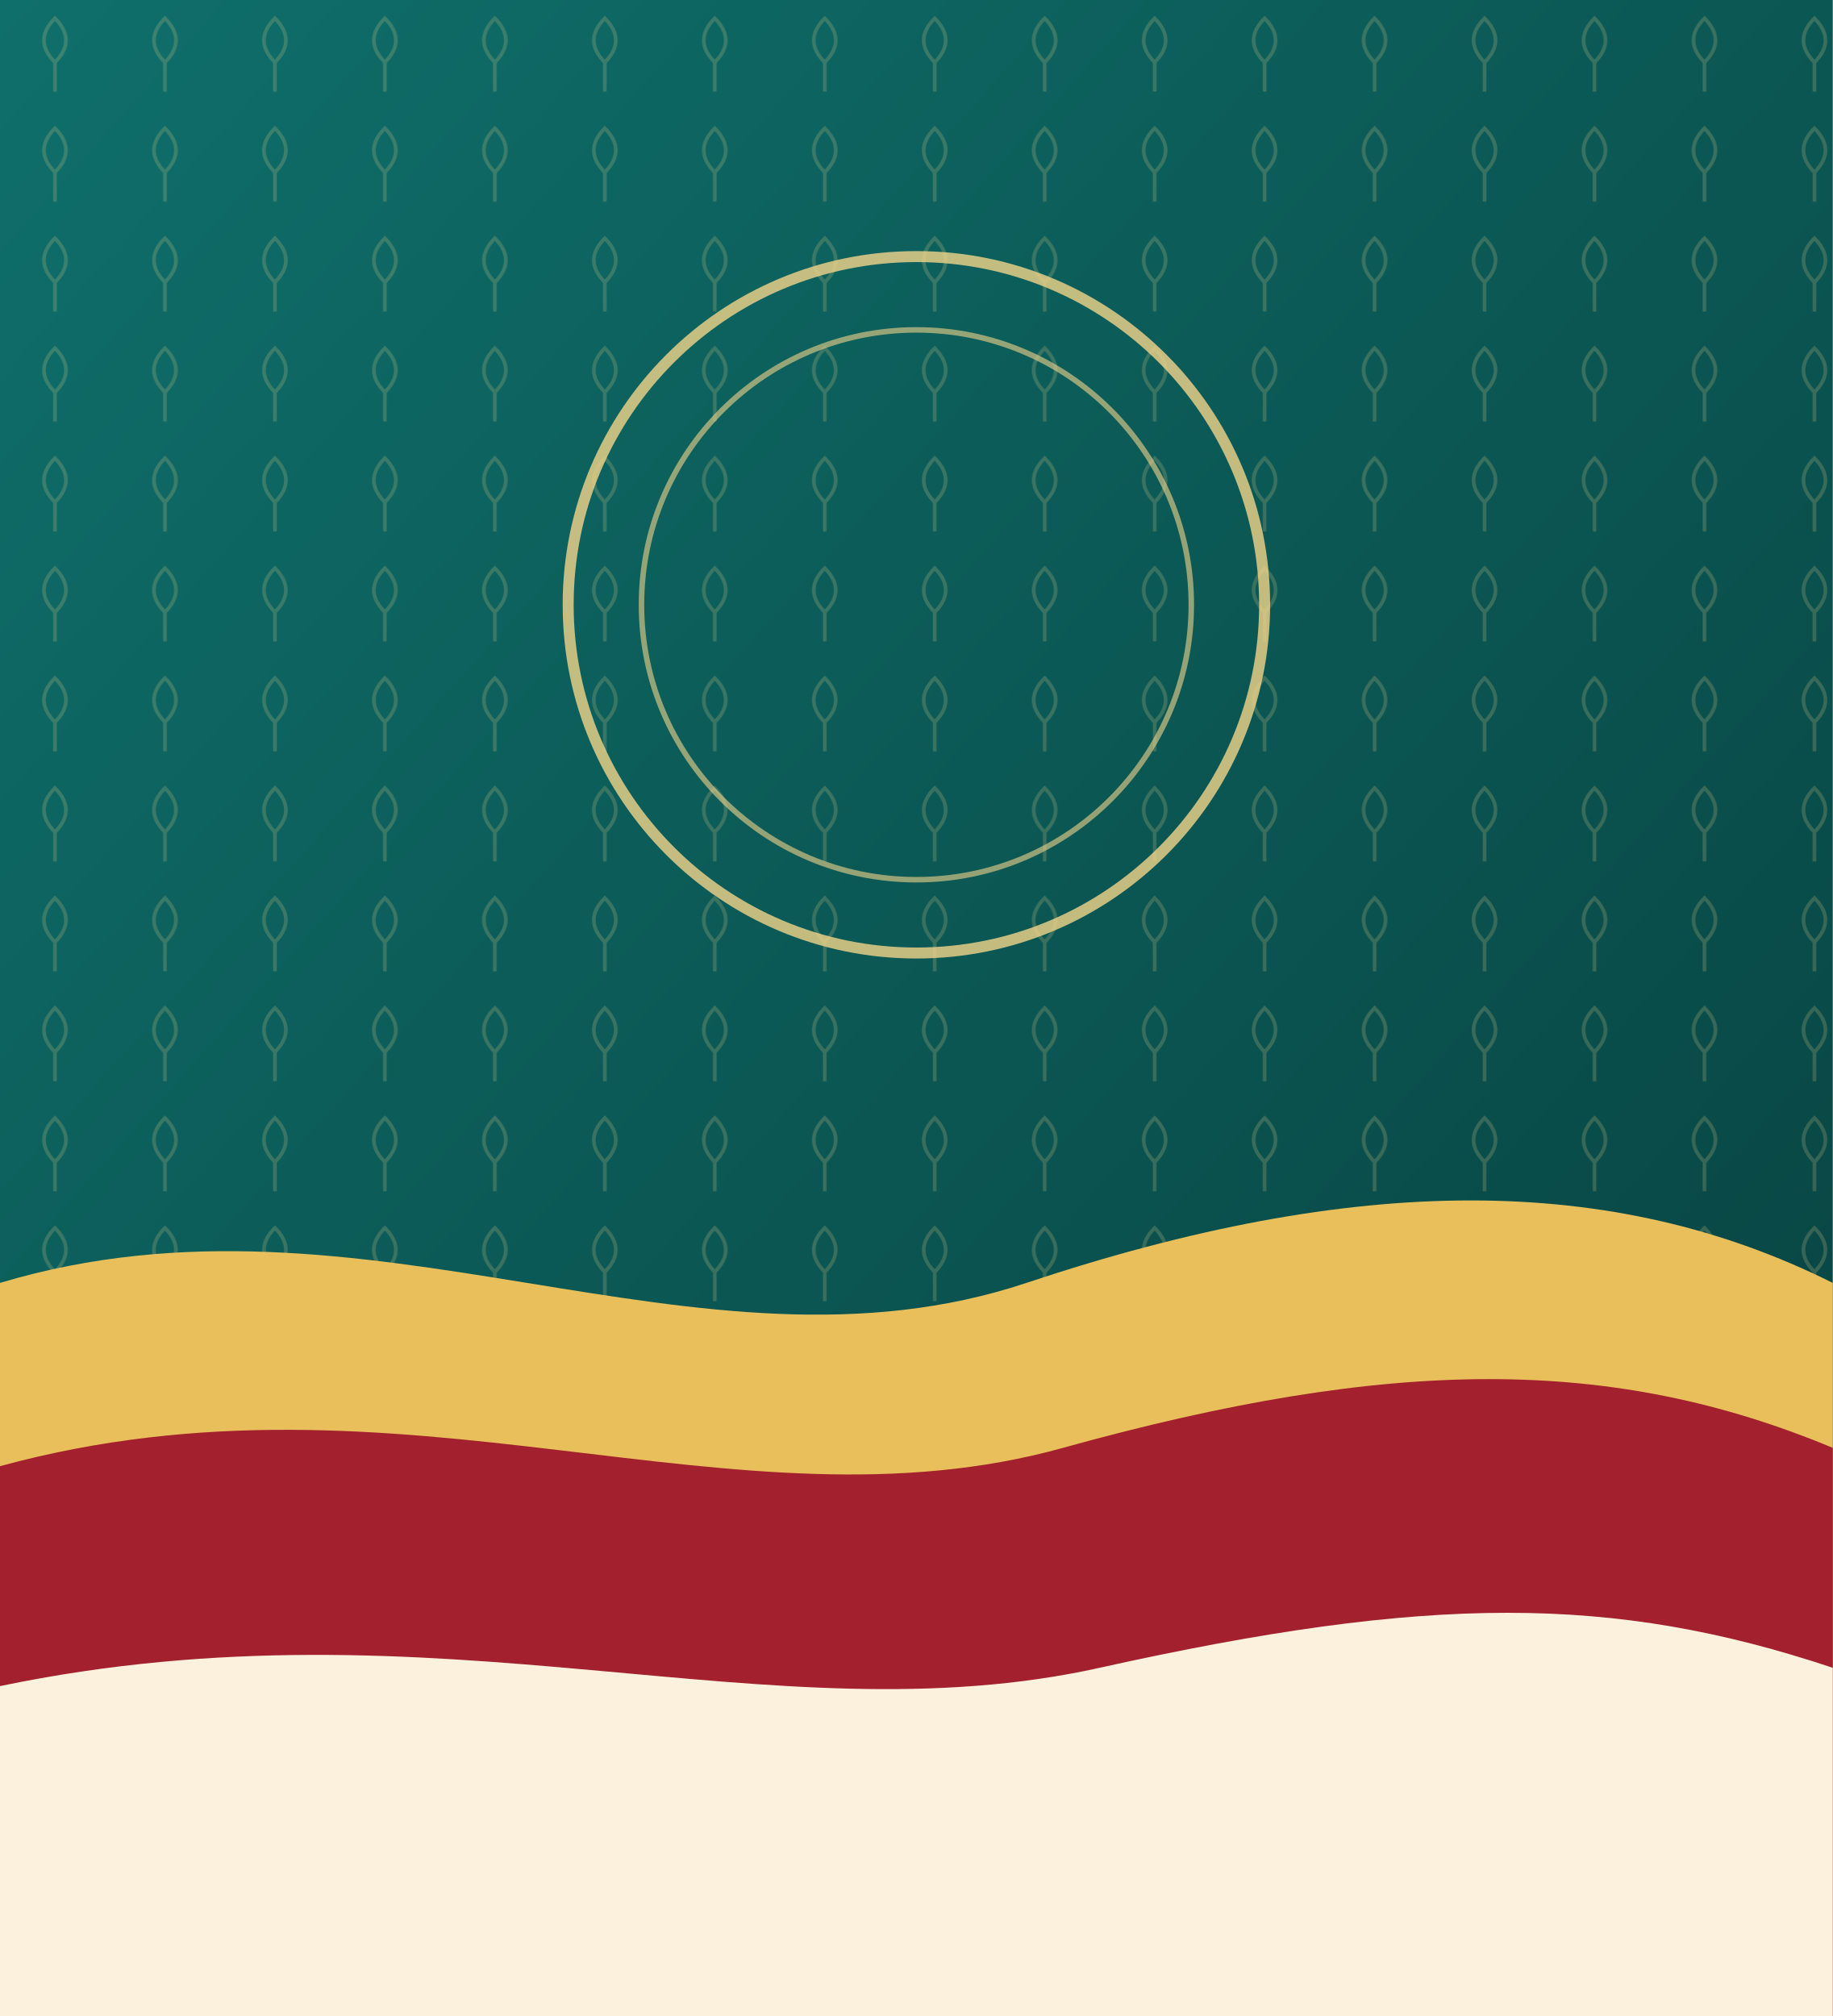
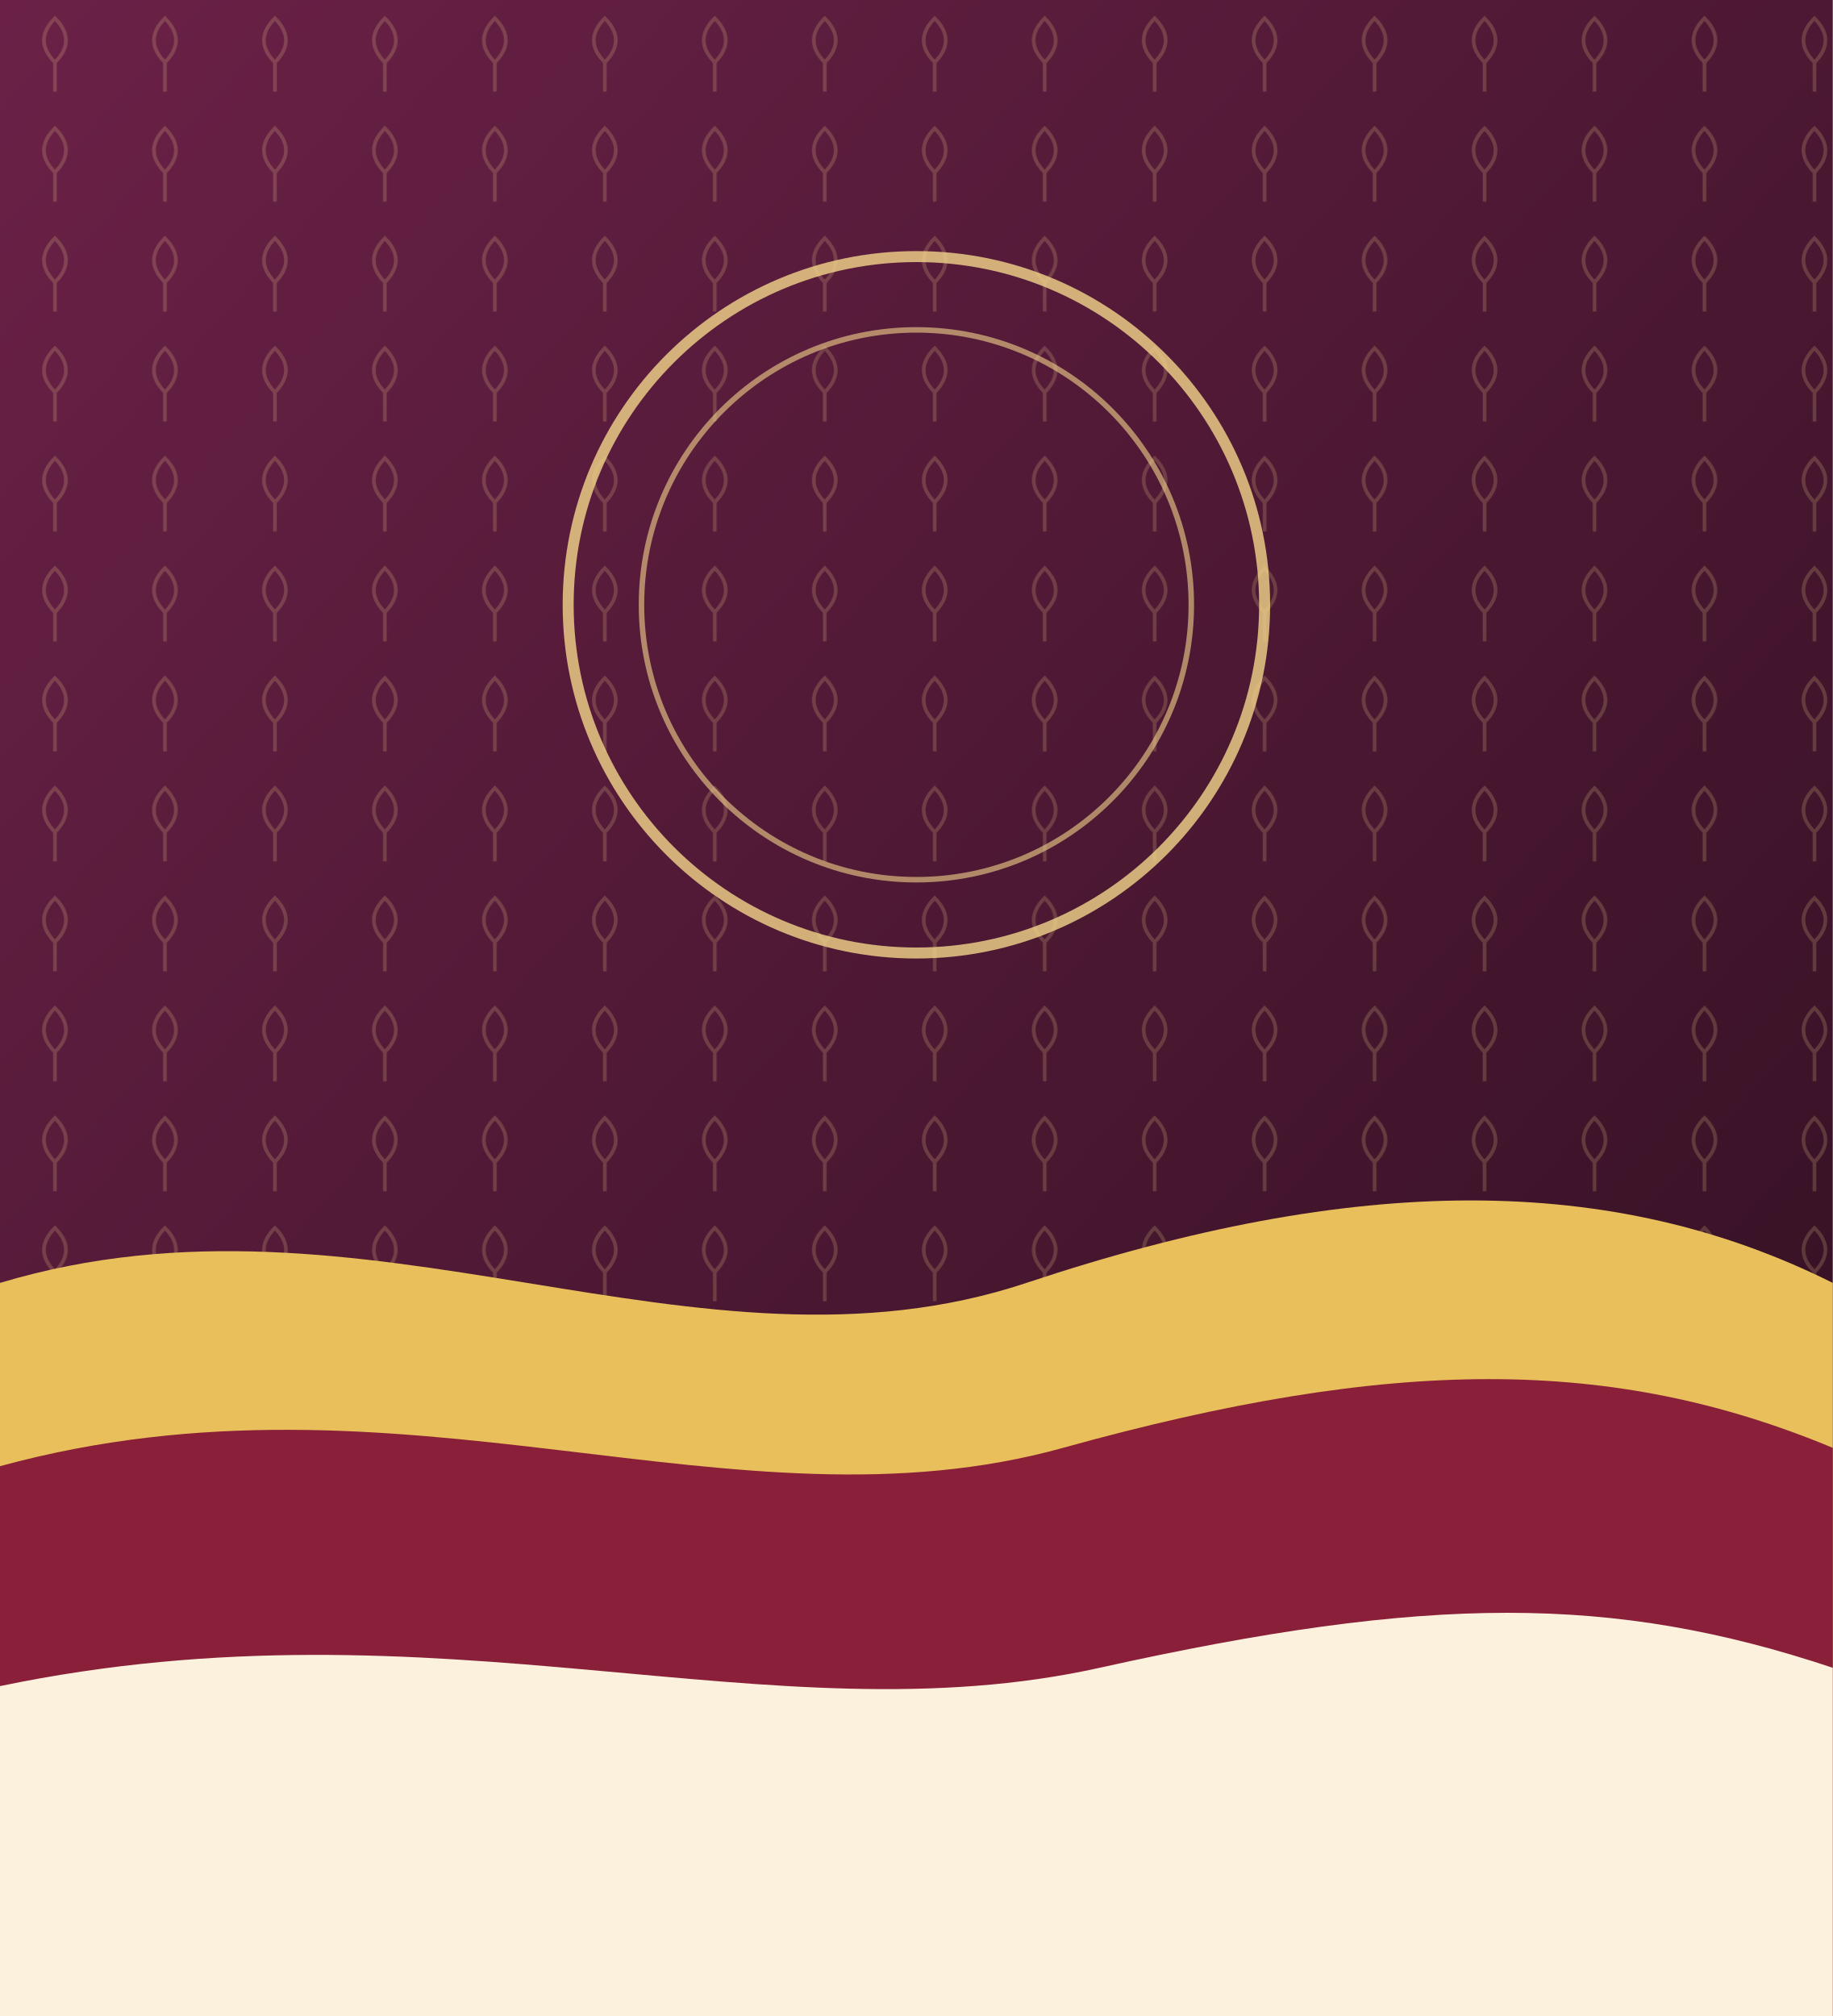
<svg xmlns="http://www.w3.org/2000/svg" viewBox="0 0 1000 1100">
  <defs>
    <linearGradient id="g" x1="0" y1="0" x2="1" y2="1">
-       <stop offset="0" stop-color="#0f6f6b" />
-       <stop offset="1" stop-color="#073f3d" />
+       <stop offset="0" stop-color="#6b2147" />
+       <stop offset="1" stop-color="#2e0f1f" />
    </linearGradient>
    <pattern id="d" width="60" height="60" patternUnits="userSpaceOnUse">
      <g fill="none" stroke="#f2d48a" stroke-width="2">
        <path d="M30 10c8 8 8 16 0 24-8-8-8-16 0-24Z" />
        <path d="M30 34v16" />
      </g>
    </pattern>
  </defs>
  <rect width="1000" height="1100" fill="url(#g)" />
  <rect width="1000" height="1100" fill="url(#d)" opacity=".2" />
  <path d="M0 700c200-60 380 60 560 0s320-60 440 0v400H0Z" fill="#e8bf5a" />
-   <path d="M0 800c220-60 400 40 580-10s300-50 420 0v310H0Z" fill="#a3202f" />
+   <path d="M0 800c220-60 400 40 580-10s300-50 420 0v310H0Z" fill="#8a1f3a" />
  <path d="M0 920c240-50 420 30 600-10s280-40 400 0v190H0Z" fill="#fbf1dc" />
  <circle cx="500" cy="330" r="190" fill="none" stroke="#f2d48a" stroke-width="6" opacity=".8" />
  <circle cx="500" cy="330" r="150" fill="none" stroke="#f2d48a" stroke-width="3" opacity=".6" />
</svg>
